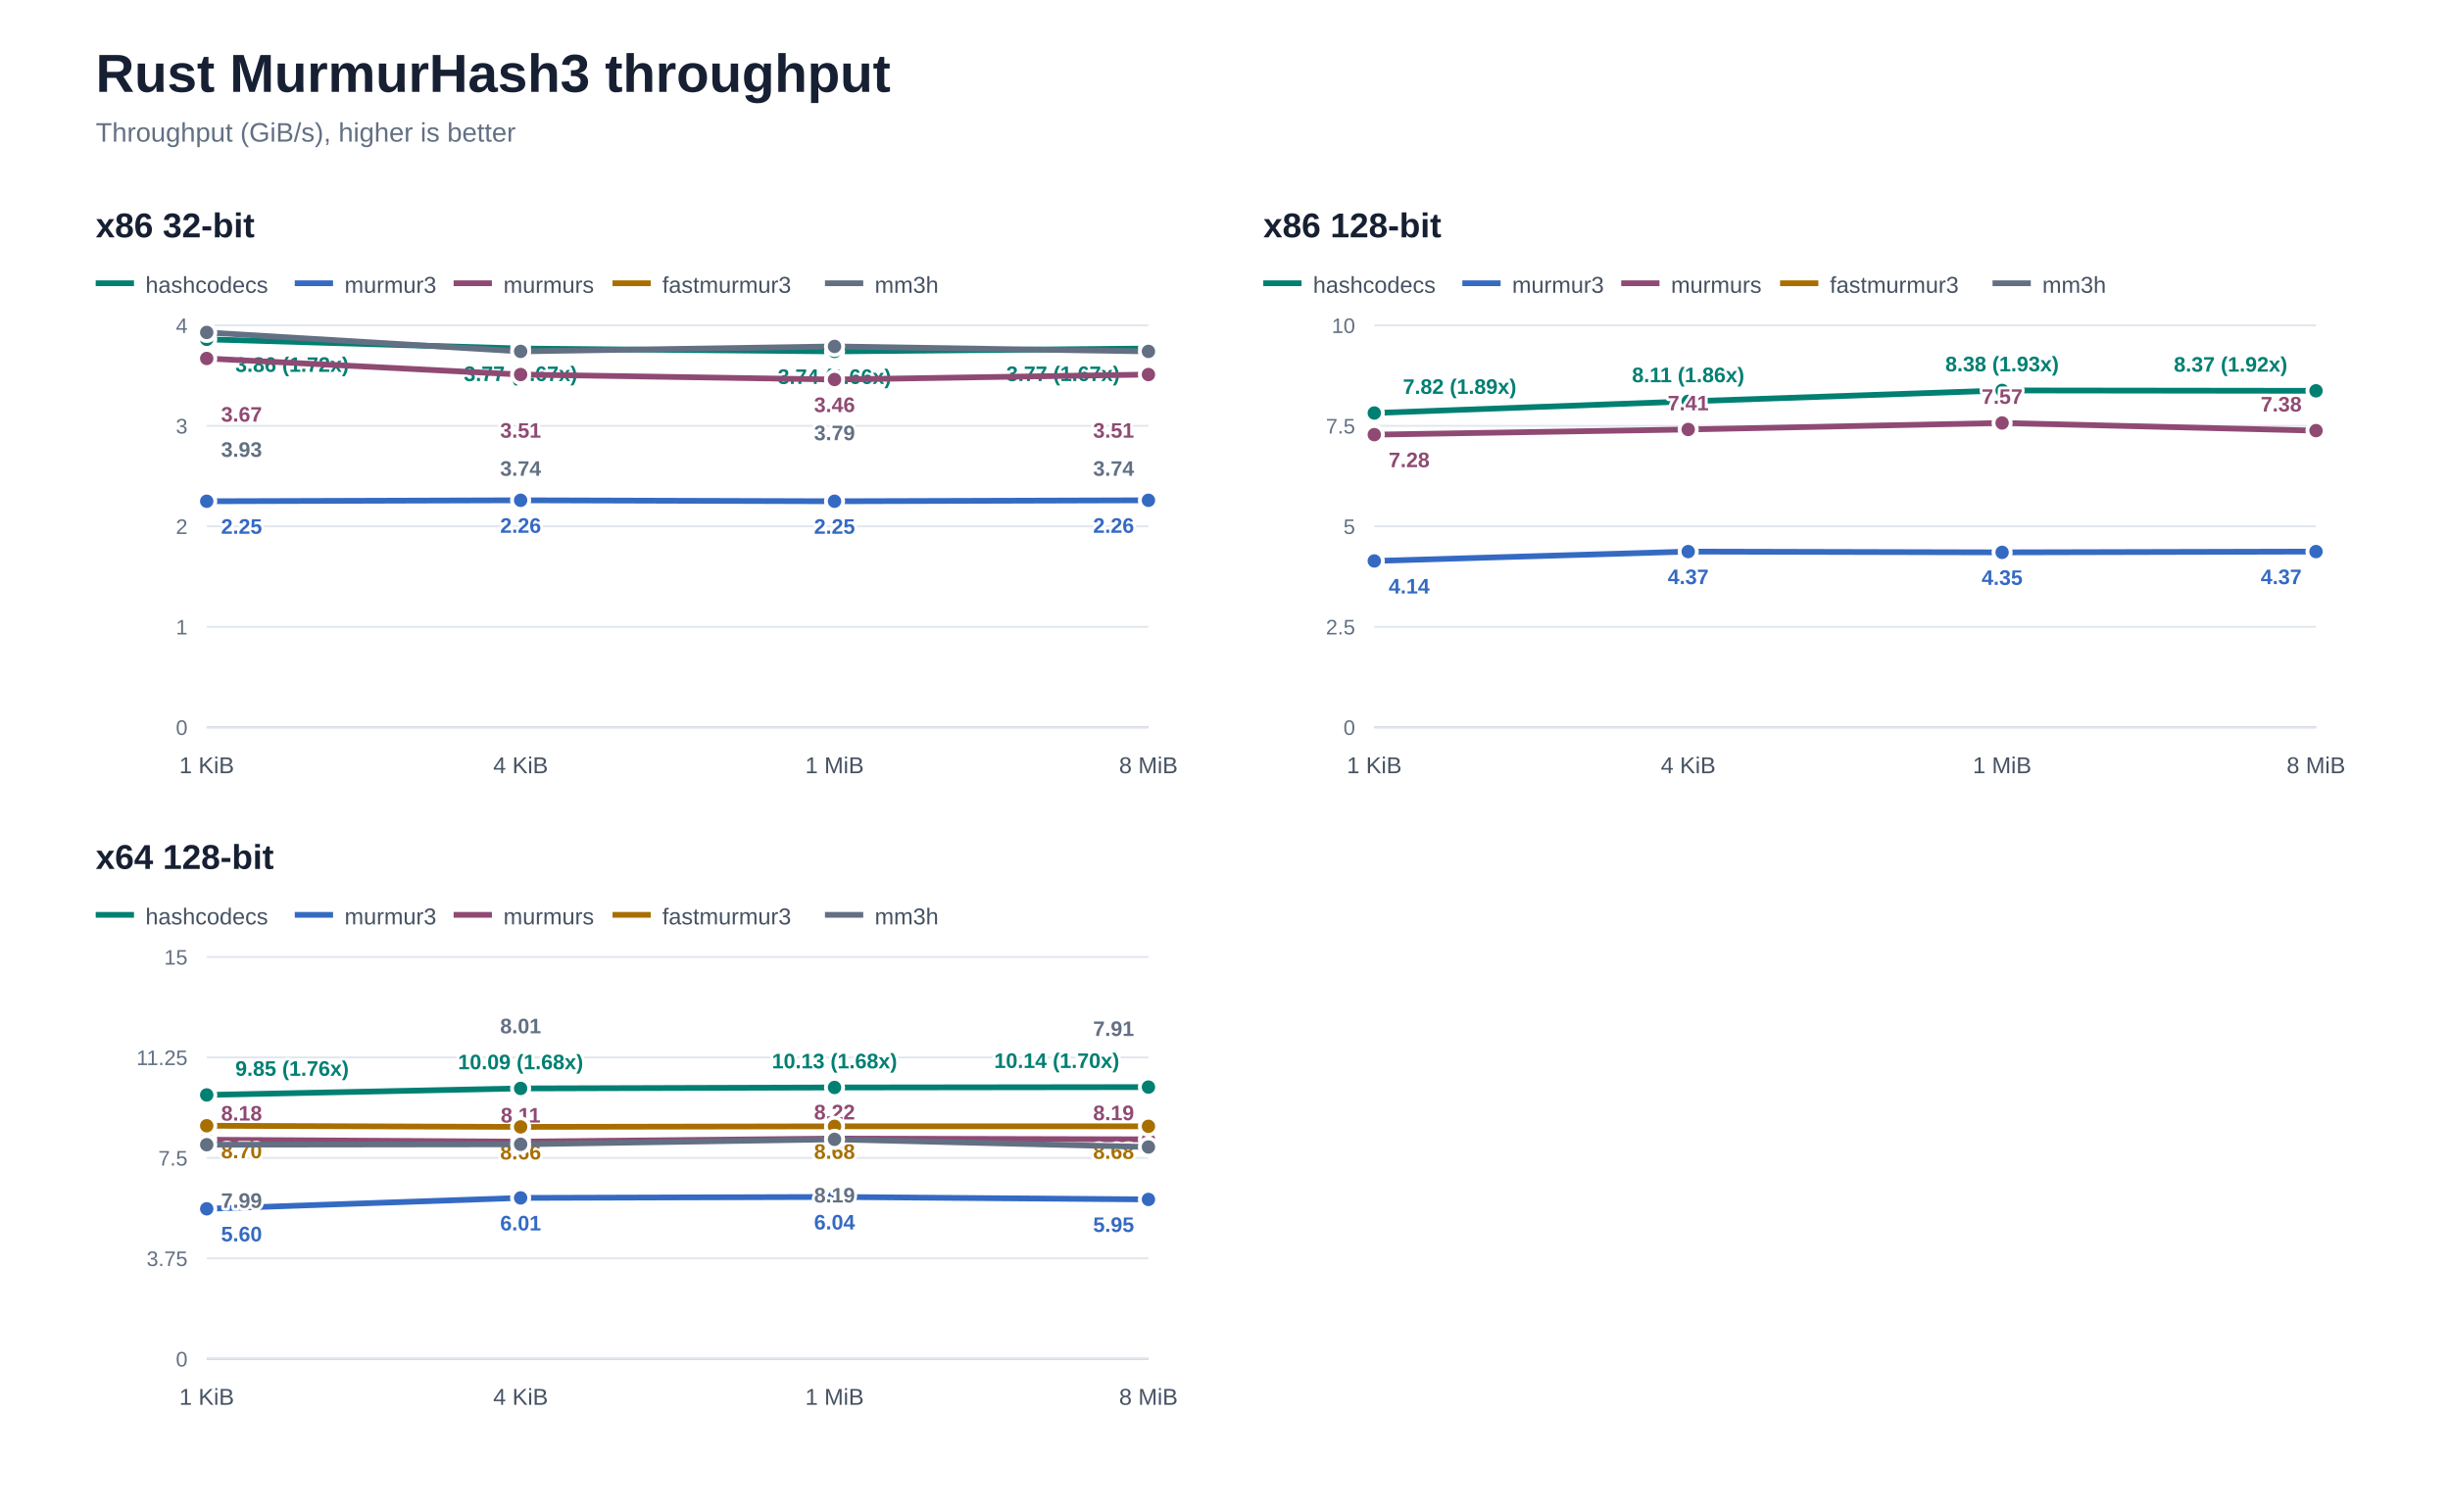
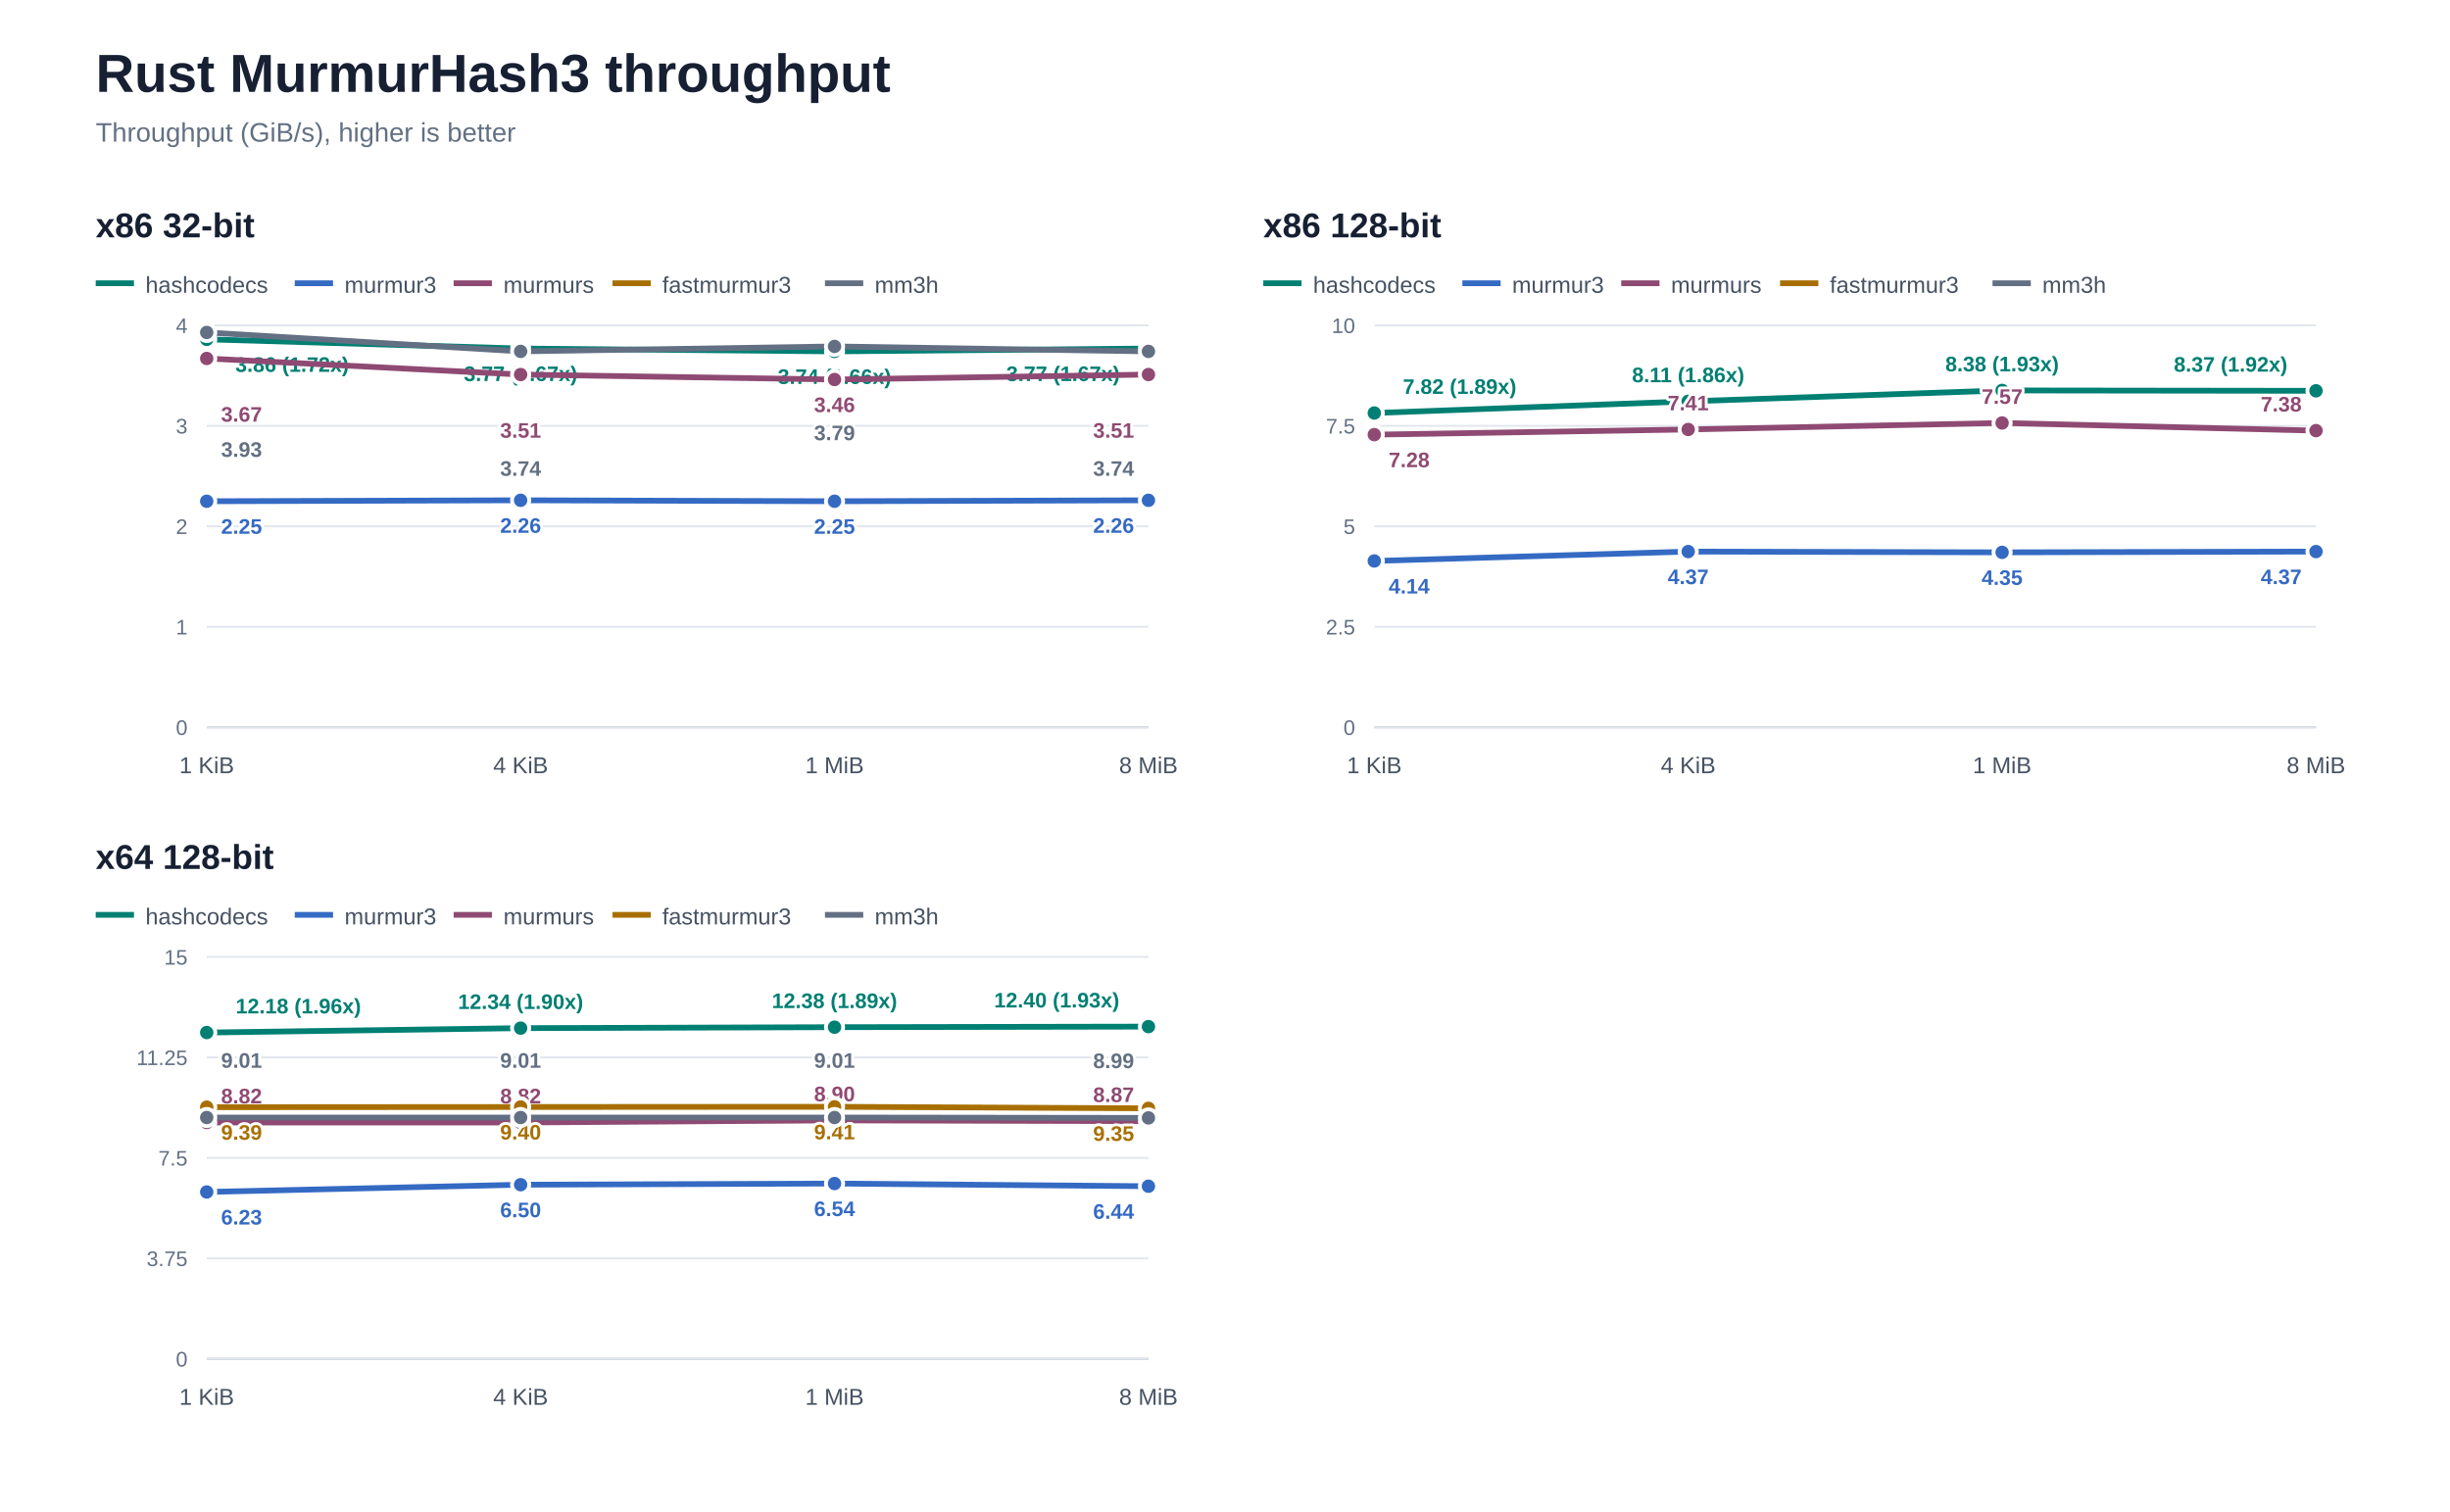
<svg xmlns="http://www.w3.org/2000/svg" width="1280" height="790" viewBox="0 0 1280 790" role="img" aria-labelledby="title desc">
  <rect width="100%" height="100%" fill="#ffffff" />
  <text x="50" y="48" fill="#172033" font-family="Segoe UI,Arial,sans-serif" font-size="28" font-weight="700">Rust MurmurHash3 throughput</text>
  <text x="50" y="74" fill="#637083" font-family="Segoe UI,Arial,sans-serif" font-size="14">Throughput (GiB/s), higher is better</text>
  <text x="50" y="124" fill="#172033" font-family="Segoe UI,Arial,sans-serif" font-size="18" font-weight="600">x86 32-bit</text>
  <line x1="108" y1="380" x2="600" y2="380" stroke="#9aa5b4" />
  <line x1="50" y1="148" x2="70" y2="148" stroke="#007f73" stroke-width="3" />
  <text x="76" y="153" fill="#465263" font-family="Segoe UI,Arial,sans-serif" font-size="12">hashcodecs</text>
  <line x1="154" y1="148" x2="174" y2="148" stroke="#356ac3" stroke-width="3" />
  <text x="180" y="153" fill="#465263" font-family="Segoe UI,Arial,sans-serif" font-size="12">murmur3</text>
  <line x1="237" y1="148" x2="257" y2="148" stroke="#8f4a73" stroke-width="3" />
  <text x="263" y="153" fill="#465263" font-family="Segoe UI,Arial,sans-serif" font-size="12">murmurs</text>
  <line x1="320" y1="148" x2="340" y2="148" stroke="#a86f00" stroke-width="3" />
  <text x="346" y="153" fill="#465263" font-family="Segoe UI,Arial,sans-serif" font-size="12">fastmurmur3</text>
  <line x1="431" y1="148" x2="451" y2="148" stroke="#637083" stroke-width="3" />
  <text x="457" y="153" fill="#465263" font-family="Segoe UI,Arial,sans-serif" font-size="12">mm3h</text>
  <line x1="108" y1="380.0" x2="600" y2="380.0" stroke="#e1e6ed" />
  <text x="98" y="384.0" text-anchor="end" fill="#637083" font-family="Segoe UI,Arial,sans-serif" font-size="11">0</text>
  <line x1="108" y1="327.5" x2="600" y2="327.5" stroke="#e1e6ed" />
  <text x="98" y="331.5" text-anchor="end" fill="#637083" font-family="Segoe UI,Arial,sans-serif" font-size="11">1</text>
  <line x1="108" y1="275.0" x2="600" y2="275.0" stroke="#e1e6ed" />
  <text x="98" y="279.0" text-anchor="end" fill="#637083" font-family="Segoe UI,Arial,sans-serif" font-size="11">2</text>
  <line x1="108" y1="222.5" x2="600" y2="222.5" stroke="#e1e6ed" />
  <text x="98" y="226.5" text-anchor="end" fill="#637083" font-family="Segoe UI,Arial,sans-serif" font-size="11">3</text>
  <line x1="108" y1="170.0" x2="600" y2="170.0" stroke="#e1e6ed" />
  <text x="98" y="174.0" text-anchor="end" fill="#637083" font-family="Segoe UI,Arial,sans-serif" font-size="11">4</text>
  <text x="108.0" y="404" text-anchor="middle" fill="#465263" font-family="Segoe UI,Arial,sans-serif" font-size="12">1 KiB</text>
  <text x="272.0" y="404" text-anchor="middle" fill="#465263" font-family="Segoe UI,Arial,sans-serif" font-size="12">4 KiB</text>
  <text x="436.0" y="404" text-anchor="middle" fill="#465263" font-family="Segoe UI,Arial,sans-serif" font-size="12">1 MiB</text>
  <text x="600.0" y="404" text-anchor="middle" fill="#465263" font-family="Segoe UI,Arial,sans-serif" font-size="12">8 MiB</text>
  <polyline points="108.0,177.3 272.0,182.1 436.0,183.6 600.0,182.1" fill="none" stroke="#007f73" stroke-width="3" stroke-linejoin="round" stroke-linecap="round" />
  <circle cx="108.0" cy="177.3" r="4.5" fill="#007f73" stroke="#ffffff" stroke-width="2" />
  <text x="152.6" y="194.3" text-anchor="middle" fill="#007f73" font-family="Segoe UI,Arial,sans-serif" font-size="11" font-weight="600" paint-order="stroke" stroke="#ffffff" stroke-width="3" stroke-linejoin="round">3.86 (1.72x)</text>
  <circle cx="272.0" cy="182.1" r="4.5" fill="#007f73" stroke="#ffffff" stroke-width="2" />
  <text x="272.0" y="199.1" text-anchor="middle" fill="#007f73" font-family="Segoe UI,Arial,sans-serif" font-size="11" font-weight="600" paint-order="stroke" stroke="#ffffff" stroke-width="3" stroke-linejoin="round">3.77 (1.67x)</text>
  <circle cx="436.0" cy="183.6" r="4.5" fill="#007f73" stroke="#ffffff" stroke-width="2" />
  <text x="436.0" y="200.6" text-anchor="middle" fill="#007f73" font-family="Segoe UI,Arial,sans-serif" font-size="11" font-weight="600" paint-order="stroke" stroke="#ffffff" stroke-width="3" stroke-linejoin="round">3.74 (1.66x)</text>
  <circle cx="600.0" cy="182.1" r="4.5" fill="#007f73" stroke="#ffffff" stroke-width="2" />
  <text x="555.4" y="199.1" text-anchor="middle" fill="#007f73" font-family="Segoe UI,Arial,sans-serif" font-size="11" font-weight="600" paint-order="stroke" stroke="#ffffff" stroke-width="3" stroke-linejoin="round">3.77 (1.67x)</text>
  <polyline points="108.0,261.9 272.0,261.4 436.0,261.9 600.0,261.4" fill="none" stroke="#356ac3" stroke-width="3" stroke-linejoin="round" stroke-linecap="round" />
  <circle cx="108.0" cy="261.9" r="4.5" fill="#356ac3" stroke="#ffffff" stroke-width="2" />
  <text x="126.2" y="278.9" text-anchor="middle" fill="#356ac3" font-family="Segoe UI,Arial,sans-serif" font-size="11" font-weight="600" paint-order="stroke" stroke="#ffffff" stroke-width="3" stroke-linejoin="round">2.25</text>
  <circle cx="272.0" cy="261.4" r="4.5" fill="#356ac3" stroke="#ffffff" stroke-width="2" />
  <text x="272.0" y="278.4" text-anchor="middle" fill="#356ac3" font-family="Segoe UI,Arial,sans-serif" font-size="11" font-weight="600" paint-order="stroke" stroke="#ffffff" stroke-width="3" stroke-linejoin="round">2.26</text>
  <circle cx="436.0" cy="261.9" r="4.5" fill="#356ac3" stroke="#ffffff" stroke-width="2" />
  <text x="436.0" y="278.9" text-anchor="middle" fill="#356ac3" font-family="Segoe UI,Arial,sans-serif" font-size="11" font-weight="600" paint-order="stroke" stroke="#ffffff" stroke-width="3" stroke-linejoin="round">2.25</text>
  <circle cx="600.0" cy="261.4" r="4.5" fill="#356ac3" stroke="#ffffff" stroke-width="2" />
  <text x="581.8" y="278.4" text-anchor="middle" fill="#356ac3" font-family="Segoe UI,Arial,sans-serif" font-size="11" font-weight="600" paint-order="stroke" stroke="#ffffff" stroke-width="3" stroke-linejoin="round">2.26</text>
  <polyline points="108.0,187.3 272.0,195.7 436.0,198.3 600.0,195.7" fill="none" stroke="#8f4a73" stroke-width="3" stroke-linejoin="round" stroke-linecap="round" />
  <circle cx="108.0" cy="187.3" r="4.5" fill="#8f4a73" stroke="#ffffff" stroke-width="2" />
  <text x="126.2" y="220.3" text-anchor="middle" fill="#8f4a73" font-family="Segoe UI,Arial,sans-serif" font-size="11" font-weight="600" paint-order="stroke" stroke="#ffffff" stroke-width="3" stroke-linejoin="round">3.67</text>
  <circle cx="272.0" cy="195.7" r="4.5" fill="#8f4a73" stroke="#ffffff" stroke-width="2" />
  <text x="272.0" y="228.7" text-anchor="middle" fill="#8f4a73" font-family="Segoe UI,Arial,sans-serif" font-size="11" font-weight="600" paint-order="stroke" stroke="#ffffff" stroke-width="3" stroke-linejoin="round">3.51</text>
  <circle cx="436.0" cy="198.3" r="4.5" fill="#8f4a73" stroke="#ffffff" stroke-width="2" />
  <text x="436.0" y="215.3" text-anchor="middle" fill="#8f4a73" font-family="Segoe UI,Arial,sans-serif" font-size="11" font-weight="600" paint-order="stroke" stroke="#ffffff" stroke-width="3" stroke-linejoin="round">3.46</text>
  <circle cx="600.0" cy="195.7" r="4.5" fill="#8f4a73" stroke="#ffffff" stroke-width="2" />
  <text x="581.8" y="228.7" text-anchor="middle" fill="#8f4a73" font-family="Segoe UI,Arial,sans-serif" font-size="11" font-weight="600" paint-order="stroke" stroke="#ffffff" stroke-width="3" stroke-linejoin="round">3.51</text>
  <polyline points="108.0,173.7 272.0,183.6 436.0,181.0 600.0,183.6" fill="none" stroke="#637083" stroke-width="3" stroke-linejoin="round" stroke-linecap="round" />
  <circle cx="108.0" cy="173.7" r="4.5" fill="#637083" stroke="#ffffff" stroke-width="2" />
  <text x="126.2" y="238.7" text-anchor="middle" fill="#637083" font-family="Segoe UI,Arial,sans-serif" font-size="11" font-weight="600" paint-order="stroke" stroke="#ffffff" stroke-width="3" stroke-linejoin="round">3.93</text>
  <circle cx="272.0" cy="183.6" r="4.5" fill="#637083" stroke="#ffffff" stroke-width="2" />
  <text x="272.0" y="248.6" text-anchor="middle" fill="#637083" font-family="Segoe UI,Arial,sans-serif" font-size="11" font-weight="600" paint-order="stroke" stroke="#ffffff" stroke-width="3" stroke-linejoin="round">3.74</text>
  <circle cx="436.0" cy="181.0" r="4.5" fill="#637083" stroke="#ffffff" stroke-width="2" />
  <text x="436.0" y="230.0" text-anchor="middle" fill="#637083" font-family="Segoe UI,Arial,sans-serif" font-size="11" font-weight="600" paint-order="stroke" stroke="#ffffff" stroke-width="3" stroke-linejoin="round">3.79</text>
  <circle cx="600.0" cy="183.6" r="4.5" fill="#637083" stroke="#ffffff" stroke-width="2" />
  <text x="581.8" y="248.6" text-anchor="middle" fill="#637083" font-family="Segoe UI,Arial,sans-serif" font-size="11" font-weight="600" paint-order="stroke" stroke="#ffffff" stroke-width="3" stroke-linejoin="round">3.74</text>
  <text x="660" y="124" fill="#172033" font-family="Segoe UI,Arial,sans-serif" font-size="18" font-weight="600">x86 128-bit</text>
  <line x1="718" y1="380" x2="1210" y2="380" stroke="#9aa5b4" />
  <line x1="660" y1="148" x2="680" y2="148" stroke="#007f73" stroke-width="3" />
  <text x="686" y="153" fill="#465263" font-family="Segoe UI,Arial,sans-serif" font-size="12">hashcodecs</text>
  <line x1="764" y1="148" x2="784" y2="148" stroke="#356ac3" stroke-width="3" />
  <text x="790" y="153" fill="#465263" font-family="Segoe UI,Arial,sans-serif" font-size="12">murmur3</text>
  <line x1="847" y1="148" x2="867" y2="148" stroke="#8f4a73" stroke-width="3" />
  <text x="873" y="153" fill="#465263" font-family="Segoe UI,Arial,sans-serif" font-size="12">murmurs</text>
  <line x1="930" y1="148" x2="950" y2="148" stroke="#a86f00" stroke-width="3" />
  <text x="956" y="153" fill="#465263" font-family="Segoe UI,Arial,sans-serif" font-size="12">fastmurmur3</text>
  <line x1="1041" y1="148" x2="1061" y2="148" stroke="#637083" stroke-width="3" />
  <text x="1067" y="153" fill="#465263" font-family="Segoe UI,Arial,sans-serif" font-size="12">mm3h</text>
  <line x1="718" y1="380.0" x2="1210" y2="380.0" stroke="#e1e6ed" />
  <text x="708" y="384.0" text-anchor="end" fill="#637083" font-family="Segoe UI,Arial,sans-serif" font-size="11">0</text>
  <line x1="718" y1="327.5" x2="1210" y2="327.5" stroke="#e1e6ed" />
  <text x="708" y="331.5" text-anchor="end" fill="#637083" font-family="Segoe UI,Arial,sans-serif" font-size="11">2.5</text>
  <line x1="718" y1="275.0" x2="1210" y2="275.0" stroke="#e1e6ed" />
  <text x="708" y="279.0" text-anchor="end" fill="#637083" font-family="Segoe UI,Arial,sans-serif" font-size="11">5</text>
  <line x1="718" y1="222.5" x2="1210" y2="222.5" stroke="#e1e6ed" />
  <text x="708" y="226.5" text-anchor="end" fill="#637083" font-family="Segoe UI,Arial,sans-serif" font-size="11">7.5</text>
  <line x1="718" y1="170.0" x2="1210" y2="170.0" stroke="#e1e6ed" />
  <text x="708" y="174.0" text-anchor="end" fill="#637083" font-family="Segoe UI,Arial,sans-serif" font-size="11">10</text>
  <text x="718.0" y="404" text-anchor="middle" fill="#465263" font-family="Segoe UI,Arial,sans-serif" font-size="12">1 KiB</text>
  <text x="882.0" y="404" text-anchor="middle" fill="#465263" font-family="Segoe UI,Arial,sans-serif" font-size="12">4 KiB</text>
  <text x="1046.0" y="404" text-anchor="middle" fill="#465263" font-family="Segoe UI,Arial,sans-serif" font-size="12">1 MiB</text>
  <text x="1210.0" y="404" text-anchor="middle" fill="#465263" font-family="Segoe UI,Arial,sans-serif" font-size="12">8 MiB</text>
  <polyline points="718.0,215.8 882.0,209.7 1046.0,204.0 1210.0,204.2" fill="none" stroke="#007f73" stroke-width="3" stroke-linejoin="round" stroke-linecap="round" />
  <circle cx="718.0" cy="215.8" r="4.5" fill="#007f73" stroke="#ffffff" stroke-width="2" />
  <text x="762.6" y="205.8" text-anchor="middle" fill="#007f73" font-family="Segoe UI,Arial,sans-serif" font-size="11" font-weight="600" paint-order="stroke" stroke="#ffffff" stroke-width="3" stroke-linejoin="round">7.82 (1.89x)</text>
  <circle cx="882.0" cy="209.7" r="4.5" fill="#007f73" stroke="#ffffff" stroke-width="2" />
  <text x="882.0" y="199.7" text-anchor="middle" fill="#007f73" font-family="Segoe UI,Arial,sans-serif" font-size="11" font-weight="600" paint-order="stroke" stroke="#ffffff" stroke-width="3" stroke-linejoin="round">8.11 (1.86x)</text>
  <circle cx="1046.0" cy="204.0" r="4.5" fill="#007f73" stroke="#ffffff" stroke-width="2" />
  <text x="1046.0" y="194.0" text-anchor="middle" fill="#007f73" font-family="Segoe UI,Arial,sans-serif" font-size="11" font-weight="600" paint-order="stroke" stroke="#ffffff" stroke-width="3" stroke-linejoin="round">8.38 (1.93x)</text>
  <circle cx="1210.0" cy="204.2" r="4.5" fill="#007f73" stroke="#ffffff" stroke-width="2" />
  <text x="1165.4" y="194.2" text-anchor="middle" fill="#007f73" font-family="Segoe UI,Arial,sans-serif" font-size="11" font-weight="600" paint-order="stroke" stroke="#ffffff" stroke-width="3" stroke-linejoin="round">8.37 (1.92x)</text>
  <polyline points="718.0,293.1 882.0,288.2 1046.0,288.6 1210.0,288.2" fill="none" stroke="#356ac3" stroke-width="3" stroke-linejoin="round" stroke-linecap="round" />
  <circle cx="718.0" cy="293.1" r="4.5" fill="#356ac3" stroke="#ffffff" stroke-width="2" />
  <text x="736.2" y="310.1" text-anchor="middle" fill="#356ac3" font-family="Segoe UI,Arial,sans-serif" font-size="11" font-weight="600" paint-order="stroke" stroke="#ffffff" stroke-width="3" stroke-linejoin="round">4.14</text>
  <circle cx="882.0" cy="288.2" r="4.5" fill="#356ac3" stroke="#ffffff" stroke-width="2" />
  <text x="882.0" y="305.2" text-anchor="middle" fill="#356ac3" font-family="Segoe UI,Arial,sans-serif" font-size="11" font-weight="600" paint-order="stroke" stroke="#ffffff" stroke-width="3" stroke-linejoin="round">4.37</text>
  <circle cx="1046.0" cy="288.6" r="4.5" fill="#356ac3" stroke="#ffffff" stroke-width="2" />
  <text x="1046.0" y="305.6" text-anchor="middle" fill="#356ac3" font-family="Segoe UI,Arial,sans-serif" font-size="11" font-weight="600" paint-order="stroke" stroke="#ffffff" stroke-width="3" stroke-linejoin="round">4.35</text>
  <circle cx="1210.0" cy="288.2" r="4.5" fill="#356ac3" stroke="#ffffff" stroke-width="2" />
  <text x="1191.8" y="305.2" text-anchor="middle" fill="#356ac3" font-family="Segoe UI,Arial,sans-serif" font-size="11" font-weight="600" paint-order="stroke" stroke="#ffffff" stroke-width="3" stroke-linejoin="round">4.37</text>
  <polyline points="718.0,227.1 882.0,224.4 1046.0,221.0 1210.0,225.0" fill="none" stroke="#8f4a73" stroke-width="3" stroke-linejoin="round" stroke-linecap="round" />
  <circle cx="718.0" cy="227.1" r="4.5" fill="#8f4a73" stroke="#ffffff" stroke-width="2" />
  <text x="736.2" y="244.1" text-anchor="middle" fill="#8f4a73" font-family="Segoe UI,Arial,sans-serif" font-size="11" font-weight="600" paint-order="stroke" stroke="#ffffff" stroke-width="3" stroke-linejoin="round">7.28</text>
  <circle cx="882.0" cy="224.4" r="4.5" fill="#8f4a73" stroke="#ffffff" stroke-width="2" />
  <text x="882.0" y="214.4" text-anchor="middle" fill="#8f4a73" font-family="Segoe UI,Arial,sans-serif" font-size="11" font-weight="600" paint-order="stroke" stroke="#ffffff" stroke-width="3" stroke-linejoin="round">7.41</text>
  <circle cx="1046.0" cy="221.0" r="4.5" fill="#8f4a73" stroke="#ffffff" stroke-width="2" />
  <text x="1046.0" y="211.0" text-anchor="middle" fill="#8f4a73" font-family="Segoe UI,Arial,sans-serif" font-size="11" font-weight="600" paint-order="stroke" stroke="#ffffff" stroke-width="3" stroke-linejoin="round">7.57</text>
  <circle cx="1210.0" cy="225.0" r="4.5" fill="#8f4a73" stroke="#ffffff" stroke-width="2" />
  <text x="1191.8" y="215.0" text-anchor="middle" fill="#8f4a73" font-family="Segoe UI,Arial,sans-serif" font-size="11" font-weight="600" paint-order="stroke" stroke="#ffffff" stroke-width="3" stroke-linejoin="round">7.38</text>
  <text x="50" y="454" fill="#172033" font-family="Segoe UI,Arial,sans-serif" font-size="18" font-weight="600">x64 128-bit</text>
  <line x1="108" y1="710" x2="600" y2="710" stroke="#9aa5b4" />
  <line x1="50" y1="478" x2="70" y2="478" stroke="#007f73" stroke-width="3" />
  <text x="76" y="483" fill="#465263" font-family="Segoe UI,Arial,sans-serif" font-size="12">hashcodecs</text>
  <line x1="154" y1="478" x2="174" y2="478" stroke="#356ac3" stroke-width="3" />
  <text x="180" y="483" fill="#465263" font-family="Segoe UI,Arial,sans-serif" font-size="12">murmur3</text>
  <line x1="237" y1="478" x2="257" y2="478" stroke="#8f4a73" stroke-width="3" />
  <text x="263" y="483" fill="#465263" font-family="Segoe UI,Arial,sans-serif" font-size="12">murmurs</text>
  <line x1="320" y1="478" x2="340" y2="478" stroke="#a86f00" stroke-width="3" />
  <text x="346" y="483" fill="#465263" font-family="Segoe UI,Arial,sans-serif" font-size="12">fastmurmur3</text>
  <line x1="431" y1="478" x2="451" y2="478" stroke="#637083" stroke-width="3" />
  <text x="457" y="483" fill="#465263" font-family="Segoe UI,Arial,sans-serif" font-size="12">mm3h</text>
  <line x1="108" y1="710.0" x2="600" y2="710.0" stroke="#e1e6ed" />
  <text x="98" y="714.0" text-anchor="end" fill="#637083" font-family="Segoe UI,Arial,sans-serif" font-size="11">0</text>
  <line x1="108" y1="657.5" x2="600" y2="657.5" stroke="#e1e6ed" />
  <text x="98" y="661.5" text-anchor="end" fill="#637083" font-family="Segoe UI,Arial,sans-serif" font-size="11">3.75</text>
  <line x1="108" y1="605.0" x2="600" y2="605.0" stroke="#e1e6ed" />
  <text x="98" y="609.0" text-anchor="end" fill="#637083" font-family="Segoe UI,Arial,sans-serif" font-size="11">7.5</text>
  <line x1="108" y1="552.5" x2="600" y2="552.5" stroke="#e1e6ed" />
  <text x="98" y="556.5" text-anchor="end" fill="#637083" font-family="Segoe UI,Arial,sans-serif" font-size="11">11.25</text>
  <line x1="108" y1="500.0" x2="600" y2="500.0" stroke="#e1e6ed" />
  <text x="98" y="504.0" text-anchor="end" fill="#637083" font-family="Segoe UI,Arial,sans-serif" font-size="11">15</text>
  <text x="108.0" y="734" text-anchor="middle" fill="#465263" font-family="Segoe UI,Arial,sans-serif" font-size="12">1 KiB</text>
  <text x="272.0" y="734" text-anchor="middle" fill="#465263" font-family="Segoe UI,Arial,sans-serif" font-size="12">4 KiB</text>
  <text x="436.0" y="734" text-anchor="middle" fill="#465263" font-family="Segoe UI,Arial,sans-serif" font-size="12">1 MiB</text>
  <text x="600.0" y="734" text-anchor="middle" fill="#465263" font-family="Segoe UI,Arial,sans-serif" font-size="12">8 MiB</text>
-   <polyline points="108.0,572.1 272.0,568.7 436.0,568.2 600.0,568.0" fill="none" stroke="#007f73" stroke-width="3" stroke-linejoin="round" stroke-linecap="round" />
-   <circle cx="108.0" cy="572.1" r="4.5" fill="#007f73" stroke="#ffffff" stroke-width="2" />
-   <text x="152.6" y="562.1" text-anchor="middle" fill="#007f73" font-family="Segoe UI,Arial,sans-serif" font-size="11" font-weight="600" paint-order="stroke" stroke="#ffffff" stroke-width="3" stroke-linejoin="round">9.85 (1.76x)</text>
-   <circle cx="272.0" cy="568.7" r="4.5" fill="#007f73" stroke="#ffffff" stroke-width="2" />
-   <text x="272.0" y="558.7" text-anchor="middle" fill="#007f73" font-family="Segoe UI,Arial,sans-serif" font-size="11" font-weight="600" paint-order="stroke" stroke="#ffffff" stroke-width="3" stroke-linejoin="round">10.09 (1.68x)</text>
-   <circle cx="436.0" cy="568.2" r="4.5" fill="#007f73" stroke="#ffffff" stroke-width="2" />
-   <text x="436.0" y="558.2" text-anchor="middle" fill="#007f73" font-family="Segoe UI,Arial,sans-serif" font-size="11" font-weight="600" paint-order="stroke" stroke="#ffffff" stroke-width="3" stroke-linejoin="round">10.13 (1.68x)</text>
-   <circle cx="600.0" cy="568.0" r="4.5" fill="#007f73" stroke="#ffffff" stroke-width="2" />
-   <text x="552.1" y="558.0" text-anchor="middle" fill="#007f73" font-family="Segoe UI,Arial,sans-serif" font-size="11" font-weight="600" paint-order="stroke" stroke="#ffffff" stroke-width="3" stroke-linejoin="round">10.14 (1.70x)</text>
-   <polyline points="108.0,631.6 272.0,625.9 436.0,625.4 600.0,626.7" fill="none" stroke="#356ac3" stroke-width="3" stroke-linejoin="round" stroke-linecap="round" />
-   <circle cx="108.0" cy="631.6" r="4.5" fill="#356ac3" stroke="#ffffff" stroke-width="2" />
-   <text x="126.2" y="648.6" text-anchor="middle" fill="#356ac3" font-family="Segoe UI,Arial,sans-serif" font-size="11" font-weight="600" paint-order="stroke" stroke="#ffffff" stroke-width="3" stroke-linejoin="round">5.60</text>
-   <circle cx="272.0" cy="625.9" r="4.5" fill="#356ac3" stroke="#ffffff" stroke-width="2" />
-   <text x="272.0" y="642.9" text-anchor="middle" fill="#356ac3" font-family="Segoe UI,Arial,sans-serif" font-size="11" font-weight="600" paint-order="stroke" stroke="#ffffff" stroke-width="3" stroke-linejoin="round">6.01</text>
-   <circle cx="436.0" cy="625.4" r="4.5" fill="#356ac3" stroke="#ffffff" stroke-width="2" />
-   <text x="436.0" y="642.4" text-anchor="middle" fill="#356ac3" font-family="Segoe UI,Arial,sans-serif" font-size="11" font-weight="600" paint-order="stroke" stroke="#ffffff" stroke-width="3" stroke-linejoin="round">6.04</text>
-   <circle cx="600.0" cy="626.7" r="4.5" fill="#356ac3" stroke="#ffffff" stroke-width="2" />
-   <text x="581.8" y="643.7" text-anchor="middle" fill="#356ac3" font-family="Segoe UI,Arial,sans-serif" font-size="11" font-weight="600" paint-order="stroke" stroke="#ffffff" stroke-width="3" stroke-linejoin="round">5.95</text>
-   <polyline points="108.0,595.5 272.0,596.5 436.0,594.9 600.0,595.3" fill="none" stroke="#8f4a73" stroke-width="3" stroke-linejoin="round" stroke-linecap="round" />
-   <circle cx="108.0" cy="595.5" r="4.5" fill="#8f4a73" stroke="#ffffff" stroke-width="2" />
-   <text x="126.2" y="585.5" text-anchor="middle" fill="#8f4a73" font-family="Segoe UI,Arial,sans-serif" font-size="11" font-weight="600" paint-order="stroke" stroke="#ffffff" stroke-width="3" stroke-linejoin="round">8.18</text>
-   <circle cx="272.0" cy="596.5" r="4.5" fill="#8f4a73" stroke="#ffffff" stroke-width="2" />
-   <text x="272.0" y="586.5" text-anchor="middle" fill="#8f4a73" font-family="Segoe UI,Arial,sans-serif" font-size="11" font-weight="600" paint-order="stroke" stroke="#ffffff" stroke-width="3" stroke-linejoin="round">8.11</text>
-   <circle cx="436.0" cy="594.9" r="4.5" fill="#8f4a73" stroke="#ffffff" stroke-width="2" />
-   <text x="436.0" y="584.9" text-anchor="middle" fill="#8f4a73" font-family="Segoe UI,Arial,sans-serif" font-size="11" font-weight="600" paint-order="stroke" stroke="#ffffff" stroke-width="3" stroke-linejoin="round">8.22</text>
-   <circle cx="600.0" cy="595.3" r="4.5" fill="#8f4a73" stroke="#ffffff" stroke-width="2" />
-   <text x="581.8" y="585.3" text-anchor="middle" fill="#8f4a73" font-family="Segoe UI,Arial,sans-serif" font-size="11" font-weight="600" paint-order="stroke" stroke="#ffffff" stroke-width="3" stroke-linejoin="round">8.19</text>
-   <polyline points="108.0,588.2 272.0,588.8 436.0,588.5 600.0,588.5" fill="none" stroke="#a86f00" stroke-width="3" stroke-linejoin="round" stroke-linecap="round" />
-   <circle cx="108.0" cy="588.2" r="4.5" fill="#a86f00" stroke="#ffffff" stroke-width="2" />
-   <text x="126.2" y="605.2" text-anchor="middle" fill="#a86f00" font-family="Segoe UI,Arial,sans-serif" font-size="11" font-weight="600" paint-order="stroke" stroke="#ffffff" stroke-width="3" stroke-linejoin="round">8.70</text>
-   <circle cx="272.0" cy="588.8" r="4.5" fill="#a86f00" stroke="#ffffff" stroke-width="2" />
-   <text x="272.0" y="605.8" text-anchor="middle" fill="#a86f00" font-family="Segoe UI,Arial,sans-serif" font-size="11" font-weight="600" paint-order="stroke" stroke="#ffffff" stroke-width="3" stroke-linejoin="round">8.66</text>
-   <circle cx="436.0" cy="588.5" r="4.5" fill="#a86f00" stroke="#ffffff" stroke-width="2" />
-   <text x="436.0" y="605.5" text-anchor="middle" fill="#a86f00" font-family="Segoe UI,Arial,sans-serif" font-size="11" font-weight="600" paint-order="stroke" stroke="#ffffff" stroke-width="3" stroke-linejoin="round">8.68</text>
-   <circle cx="600.0" cy="588.5" r="4.5" fill="#a86f00" stroke="#ffffff" stroke-width="2" />
-   <text x="581.8" y="605.5" text-anchor="middle" fill="#a86f00" font-family="Segoe UI,Arial,sans-serif" font-size="11" font-weight="600" paint-order="stroke" stroke="#ffffff" stroke-width="3" stroke-linejoin="round">8.68</text>
-   <polyline points="108.0,598.1 272.0,597.9 436.0,595.3 600.0,599.3" fill="none" stroke="#637083" stroke-width="3" stroke-linejoin="round" stroke-linecap="round" />
-   <circle cx="108.0" cy="598.1" r="4.5" fill="#637083" stroke="#ffffff" stroke-width="2" />
-   <text x="126.2" y="631.1" text-anchor="middle" fill="#637083" font-family="Segoe UI,Arial,sans-serif" font-size="11" font-weight="600" paint-order="stroke" stroke="#ffffff" stroke-width="3" stroke-linejoin="round">7.99</text>
-   <circle cx="272.0" cy="597.9" r="4.5" fill="#637083" stroke="#ffffff" stroke-width="2" />
-   <text x="272.0" y="539.9" text-anchor="middle" fill="#637083" font-family="Segoe UI,Arial,sans-serif" font-size="11" font-weight="600" paint-order="stroke" stroke="#ffffff" stroke-width="3" stroke-linejoin="round">8.01</text>
-   <circle cx="436.0" cy="595.3" r="4.5" fill="#637083" stroke="#ffffff" stroke-width="2" />
-   <text x="436.0" y="628.3" text-anchor="middle" fill="#637083" font-family="Segoe UI,Arial,sans-serif" font-size="11" font-weight="600" paint-order="stroke" stroke="#ffffff" stroke-width="3" stroke-linejoin="round">8.19</text>
-   <circle cx="600.0" cy="599.3" r="4.5" fill="#637083" stroke="#ffffff" stroke-width="2" />
-   <text x="581.8" y="541.3" text-anchor="middle" fill="#637083" font-family="Segoe UI,Arial,sans-serif" font-size="11" font-weight="600" paint-order="stroke" stroke="#ffffff" stroke-width="3" stroke-linejoin="round">7.91</text>
+   <polyline points="108.0,539.5 272.0,537.2 436.0,536.7 600.0,536.4" fill="none" stroke="#007f73" stroke-width="3" stroke-linejoin="round" stroke-linecap="round" />
+   <circle cx="108.0" cy="539.5" r="4.5" fill="#007f73" stroke="#ffffff" stroke-width="2" />
+   <text x="155.9" y="529.5" text-anchor="middle" fill="#007f73" font-family="Segoe UI,Arial,sans-serif" font-size="11" font-weight="600" paint-order="stroke" stroke="#ffffff" stroke-width="3" stroke-linejoin="round">12.18 (1.96x)</text>
+   <circle cx="272.0" cy="537.2" r="4.5" fill="#007f73" stroke="#ffffff" stroke-width="2" />
+   <text x="272.0" y="527.2" text-anchor="middle" fill="#007f73" font-family="Segoe UI,Arial,sans-serif" font-size="11" font-weight="600" paint-order="stroke" stroke="#ffffff" stroke-width="3" stroke-linejoin="round">12.34 (1.90x)</text>
+   <circle cx="436.0" cy="536.7" r="4.5" fill="#007f73" stroke="#ffffff" stroke-width="2" />
+   <text x="436.0" y="526.7" text-anchor="middle" fill="#007f73" font-family="Segoe UI,Arial,sans-serif" font-size="11" font-weight="600" paint-order="stroke" stroke="#ffffff" stroke-width="3" stroke-linejoin="round">12.38 (1.89x)</text>
+   <circle cx="600.0" cy="536.4" r="4.5" fill="#007f73" stroke="#ffffff" stroke-width="2" />
+   <text x="552.1" y="526.4" text-anchor="middle" fill="#007f73" font-family="Segoe UI,Arial,sans-serif" font-size="11" font-weight="600" paint-order="stroke" stroke="#ffffff" stroke-width="3" stroke-linejoin="round">12.40 (1.93x)</text>
+   <polyline points="108.0,622.8 272.0,619.0 436.0,618.4 600.0,619.8" fill="none" stroke="#356ac3" stroke-width="3" stroke-linejoin="round" stroke-linecap="round" />
+   <circle cx="108.0" cy="622.8" r="4.5" fill="#356ac3" stroke="#ffffff" stroke-width="2" />
+   <text x="126.2" y="639.8" text-anchor="middle" fill="#356ac3" font-family="Segoe UI,Arial,sans-serif" font-size="11" font-weight="600" paint-order="stroke" stroke="#ffffff" stroke-width="3" stroke-linejoin="round">6.23</text>
+   <circle cx="272.0" cy="619.0" r="4.5" fill="#356ac3" stroke="#ffffff" stroke-width="2" />
+   <text x="272.0" y="636.0" text-anchor="middle" fill="#356ac3" font-family="Segoe UI,Arial,sans-serif" font-size="11" font-weight="600" paint-order="stroke" stroke="#ffffff" stroke-width="3" stroke-linejoin="round">6.50</text>
+   <circle cx="436.0" cy="618.4" r="4.5" fill="#356ac3" stroke="#ffffff" stroke-width="2" />
+   <text x="436.0" y="635.4" text-anchor="middle" fill="#356ac3" font-family="Segoe UI,Arial,sans-serif" font-size="11" font-weight="600" paint-order="stroke" stroke="#ffffff" stroke-width="3" stroke-linejoin="round">6.54</text>
+   <circle cx="600.0" cy="619.8" r="4.5" fill="#356ac3" stroke="#ffffff" stroke-width="2" />
+   <text x="581.8" y="636.8" text-anchor="middle" fill="#356ac3" font-family="Segoe UI,Arial,sans-serif" font-size="11" font-weight="600" paint-order="stroke" stroke="#ffffff" stroke-width="3" stroke-linejoin="round">6.44</text>
+   <polyline points="108.0,586.5 272.0,586.5 436.0,585.4 600.0,585.8" fill="none" stroke="#8f4a73" stroke-width="3" stroke-linejoin="round" stroke-linecap="round" />
+   <circle cx="108.0" cy="586.5" r="4.5" fill="#8f4a73" stroke="#ffffff" stroke-width="2" />
+   <text x="126.2" y="576.5" text-anchor="middle" fill="#8f4a73" font-family="Segoe UI,Arial,sans-serif" font-size="11" font-weight="600" paint-order="stroke" stroke="#ffffff" stroke-width="3" stroke-linejoin="round">8.82</text>
+   <circle cx="272.0" cy="586.5" r="4.5" fill="#8f4a73" stroke="#ffffff" stroke-width="2" />
+   <text x="272.0" y="576.5" text-anchor="middle" fill="#8f4a73" font-family="Segoe UI,Arial,sans-serif" font-size="11" font-weight="600" paint-order="stroke" stroke="#ffffff" stroke-width="3" stroke-linejoin="round">8.82</text>
+   <circle cx="436.0" cy="585.4" r="4.5" fill="#8f4a73" stroke="#ffffff" stroke-width="2" />
+   <text x="436.0" y="575.4" text-anchor="middle" fill="#8f4a73" font-family="Segoe UI,Arial,sans-serif" font-size="11" font-weight="600" paint-order="stroke" stroke="#ffffff" stroke-width="3" stroke-linejoin="round">8.90</text>
+   <circle cx="600.0" cy="585.8" r="4.5" fill="#8f4a73" stroke="#ffffff" stroke-width="2" />
+   <text x="581.8" y="575.8" text-anchor="middle" fill="#8f4a73" font-family="Segoe UI,Arial,sans-serif" font-size="11" font-weight="600" paint-order="stroke" stroke="#ffffff" stroke-width="3" stroke-linejoin="round">8.87</text>
+   <polyline points="108.0,578.5 272.0,578.4 436.0,578.3 600.0,579.1" fill="none" stroke="#a86f00" stroke-width="3" stroke-linejoin="round" stroke-linecap="round" />
+   <circle cx="108.0" cy="578.5" r="4.5" fill="#a86f00" stroke="#ffffff" stroke-width="2" />
+   <text x="126.2" y="595.5" text-anchor="middle" fill="#a86f00" font-family="Segoe UI,Arial,sans-serif" font-size="11" font-weight="600" paint-order="stroke" stroke="#ffffff" stroke-width="3" stroke-linejoin="round">9.39</text>
+   <circle cx="272.0" cy="578.4" r="4.5" fill="#a86f00" stroke="#ffffff" stroke-width="2" />
+   <text x="272.0" y="595.4" text-anchor="middle" fill="#a86f00" font-family="Segoe UI,Arial,sans-serif" font-size="11" font-weight="600" paint-order="stroke" stroke="#ffffff" stroke-width="3" stroke-linejoin="round">9.40</text>
+   <circle cx="436.0" cy="578.3" r="4.5" fill="#a86f00" stroke="#ffffff" stroke-width="2" />
+   <text x="436.0" y="595.3" text-anchor="middle" fill="#a86f00" font-family="Segoe UI,Arial,sans-serif" font-size="11" font-weight="600" paint-order="stroke" stroke="#ffffff" stroke-width="3" stroke-linejoin="round">9.41</text>
+   <circle cx="600.0" cy="579.1" r="4.5" fill="#a86f00" stroke="#ffffff" stroke-width="2" />
+   <text x="581.8" y="596.1" text-anchor="middle" fill="#a86f00" font-family="Segoe UI,Arial,sans-serif" font-size="11" font-weight="600" paint-order="stroke" stroke="#ffffff" stroke-width="3" stroke-linejoin="round">9.35</text>
+   <polyline points="108.0,583.9 272.0,583.9 436.0,583.9 600.0,584.1" fill="none" stroke="#637083" stroke-width="3" stroke-linejoin="round" stroke-linecap="round" />
+   <circle cx="108.0" cy="583.9" r="4.5" fill="#637083" stroke="#ffffff" stroke-width="2" />
+   <text x="126.2" y="557.9" text-anchor="middle" fill="#637083" font-family="Segoe UI,Arial,sans-serif" font-size="11" font-weight="600" paint-order="stroke" stroke="#ffffff" stroke-width="3" stroke-linejoin="round">9.01</text>
+   <circle cx="272.0" cy="583.9" r="4.5" fill="#637083" stroke="#ffffff" stroke-width="2" />
+   <text x="272.0" y="557.9" text-anchor="middle" fill="#637083" font-family="Segoe UI,Arial,sans-serif" font-size="11" font-weight="600" paint-order="stroke" stroke="#ffffff" stroke-width="3" stroke-linejoin="round">9.01</text>
+   <circle cx="436.0" cy="583.9" r="4.5" fill="#637083" stroke="#ffffff" stroke-width="2" />
+   <text x="436.0" y="557.9" text-anchor="middle" fill="#637083" font-family="Segoe UI,Arial,sans-serif" font-size="11" font-weight="600" paint-order="stroke" stroke="#ffffff" stroke-width="3" stroke-linejoin="round">9.01</text>
+   <circle cx="600.0" cy="584.1" r="4.5" fill="#637083" stroke="#ffffff" stroke-width="2" />
+   <text x="581.8" y="558.1" text-anchor="middle" fill="#637083" font-family="Segoe UI,Arial,sans-serif" font-size="11" font-weight="600" paint-order="stroke" stroke="#ffffff" stroke-width="3" stroke-linejoin="round">8.99</text>
</svg>
